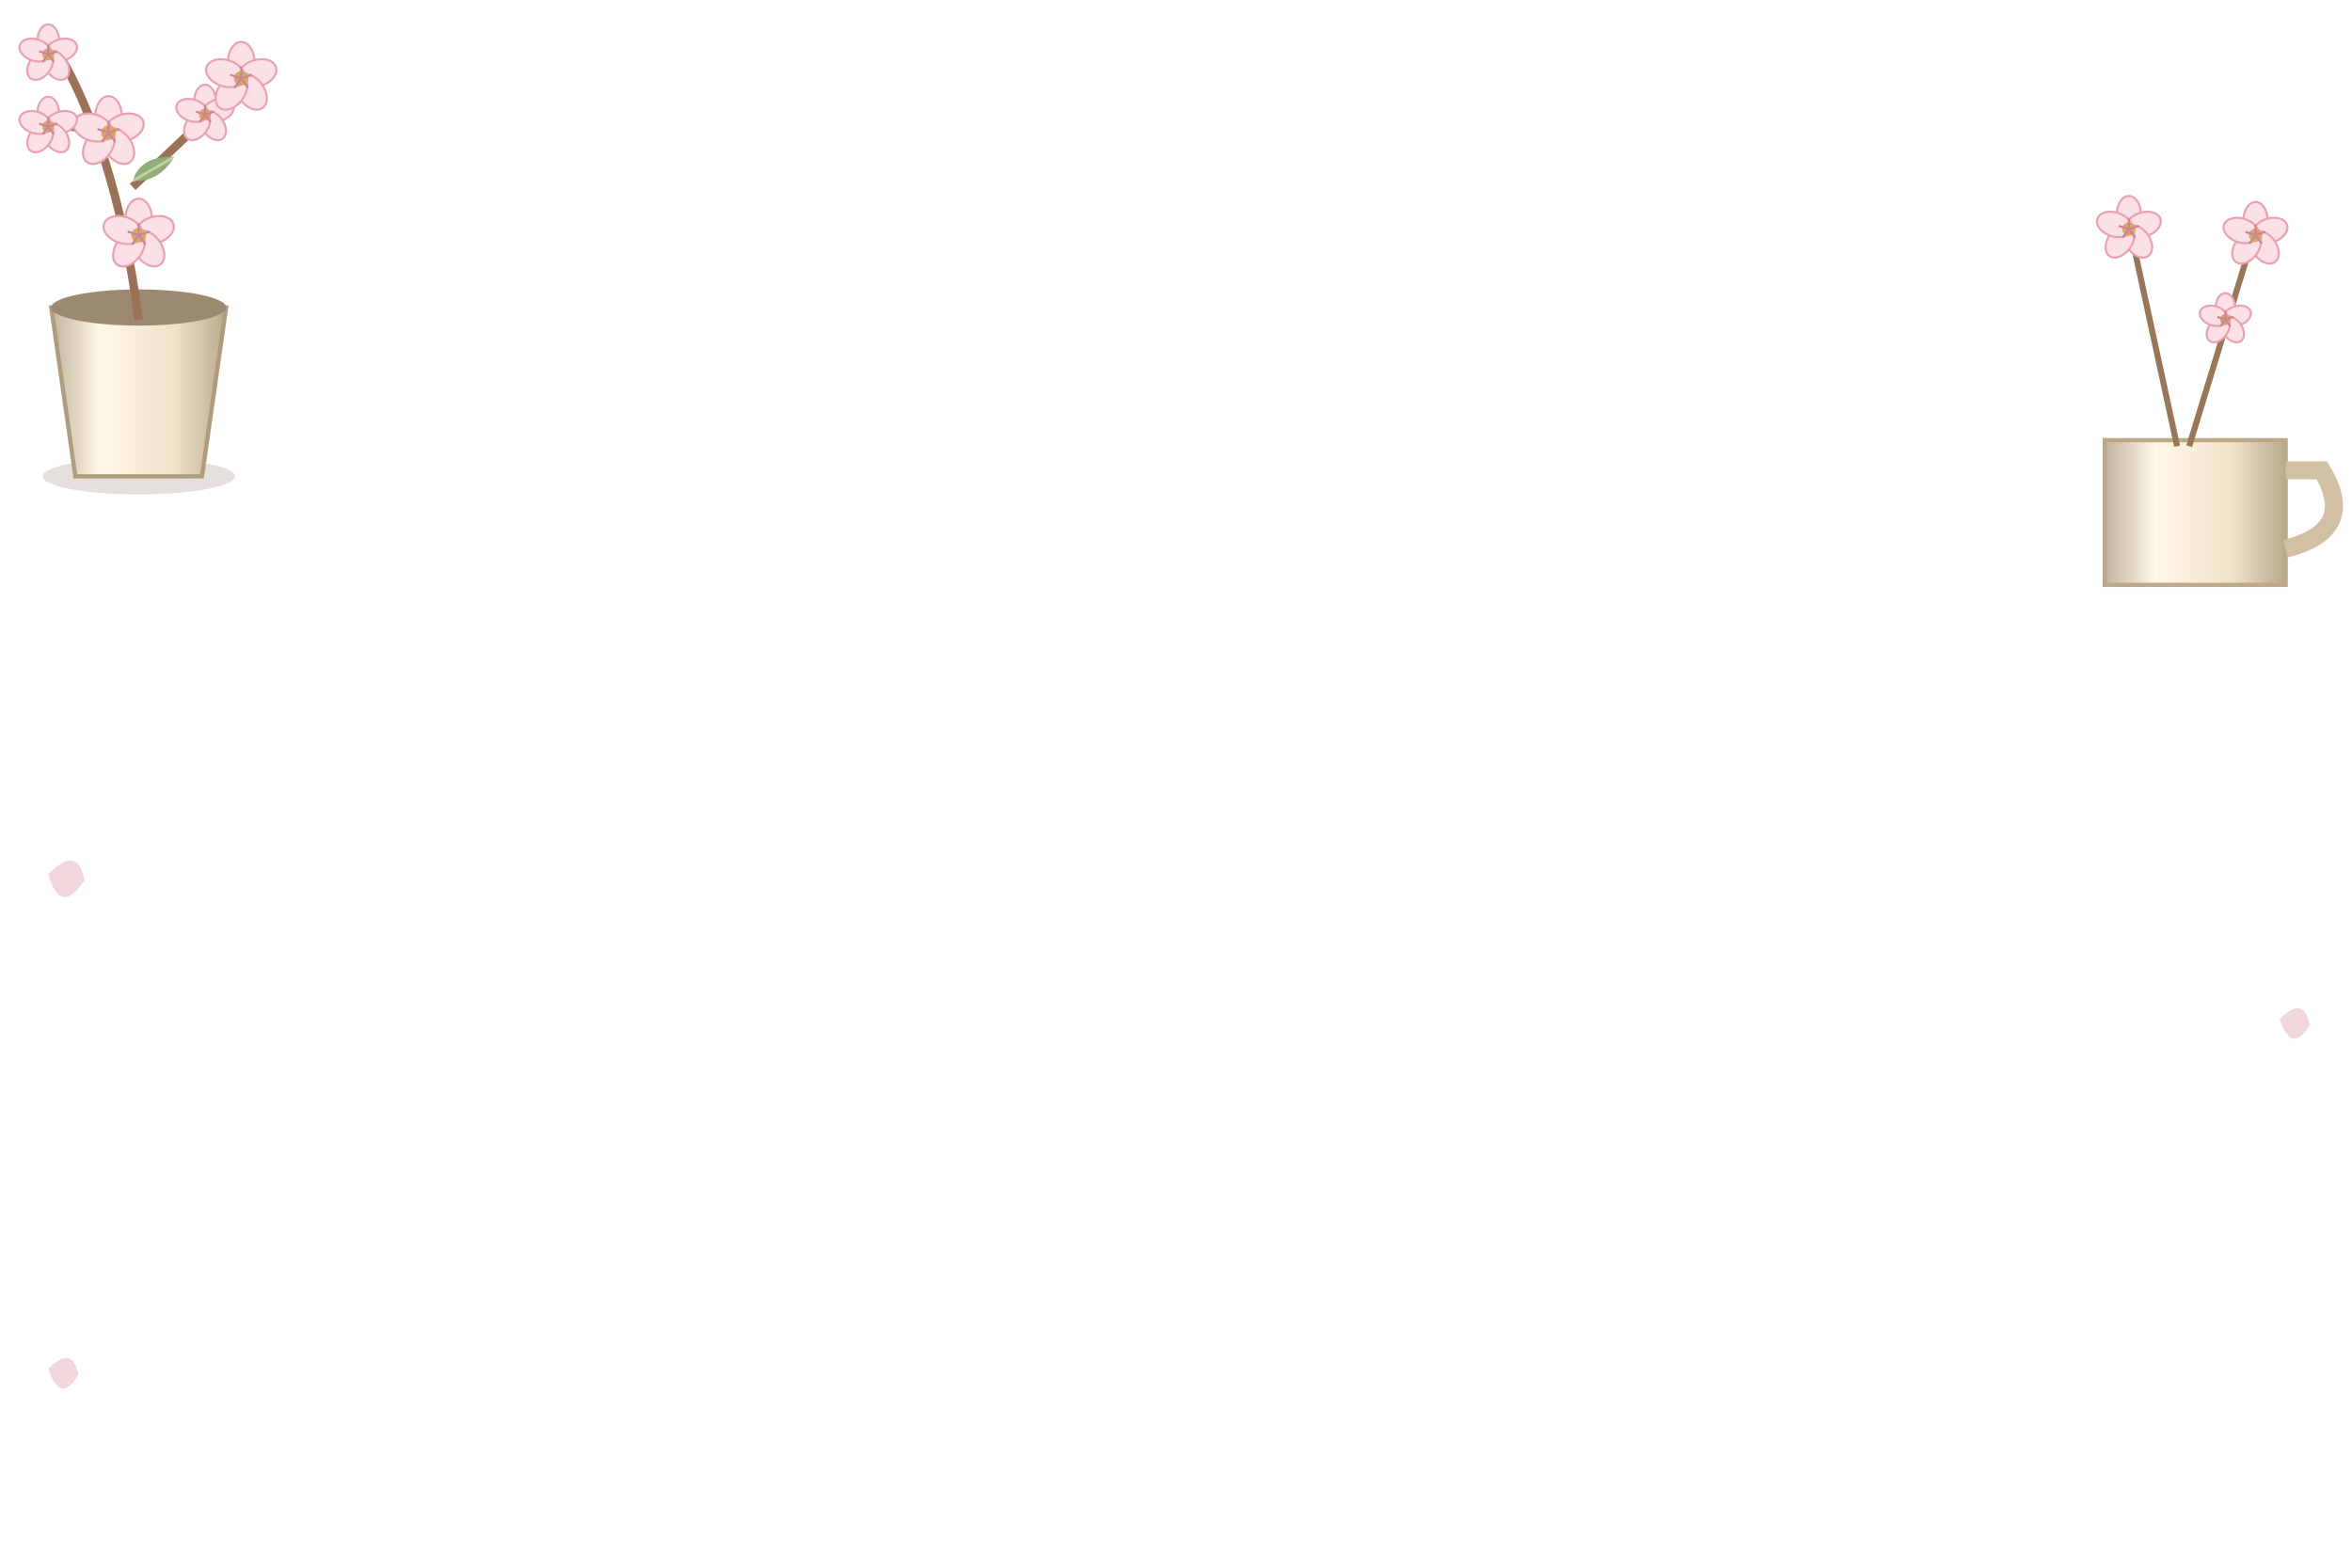
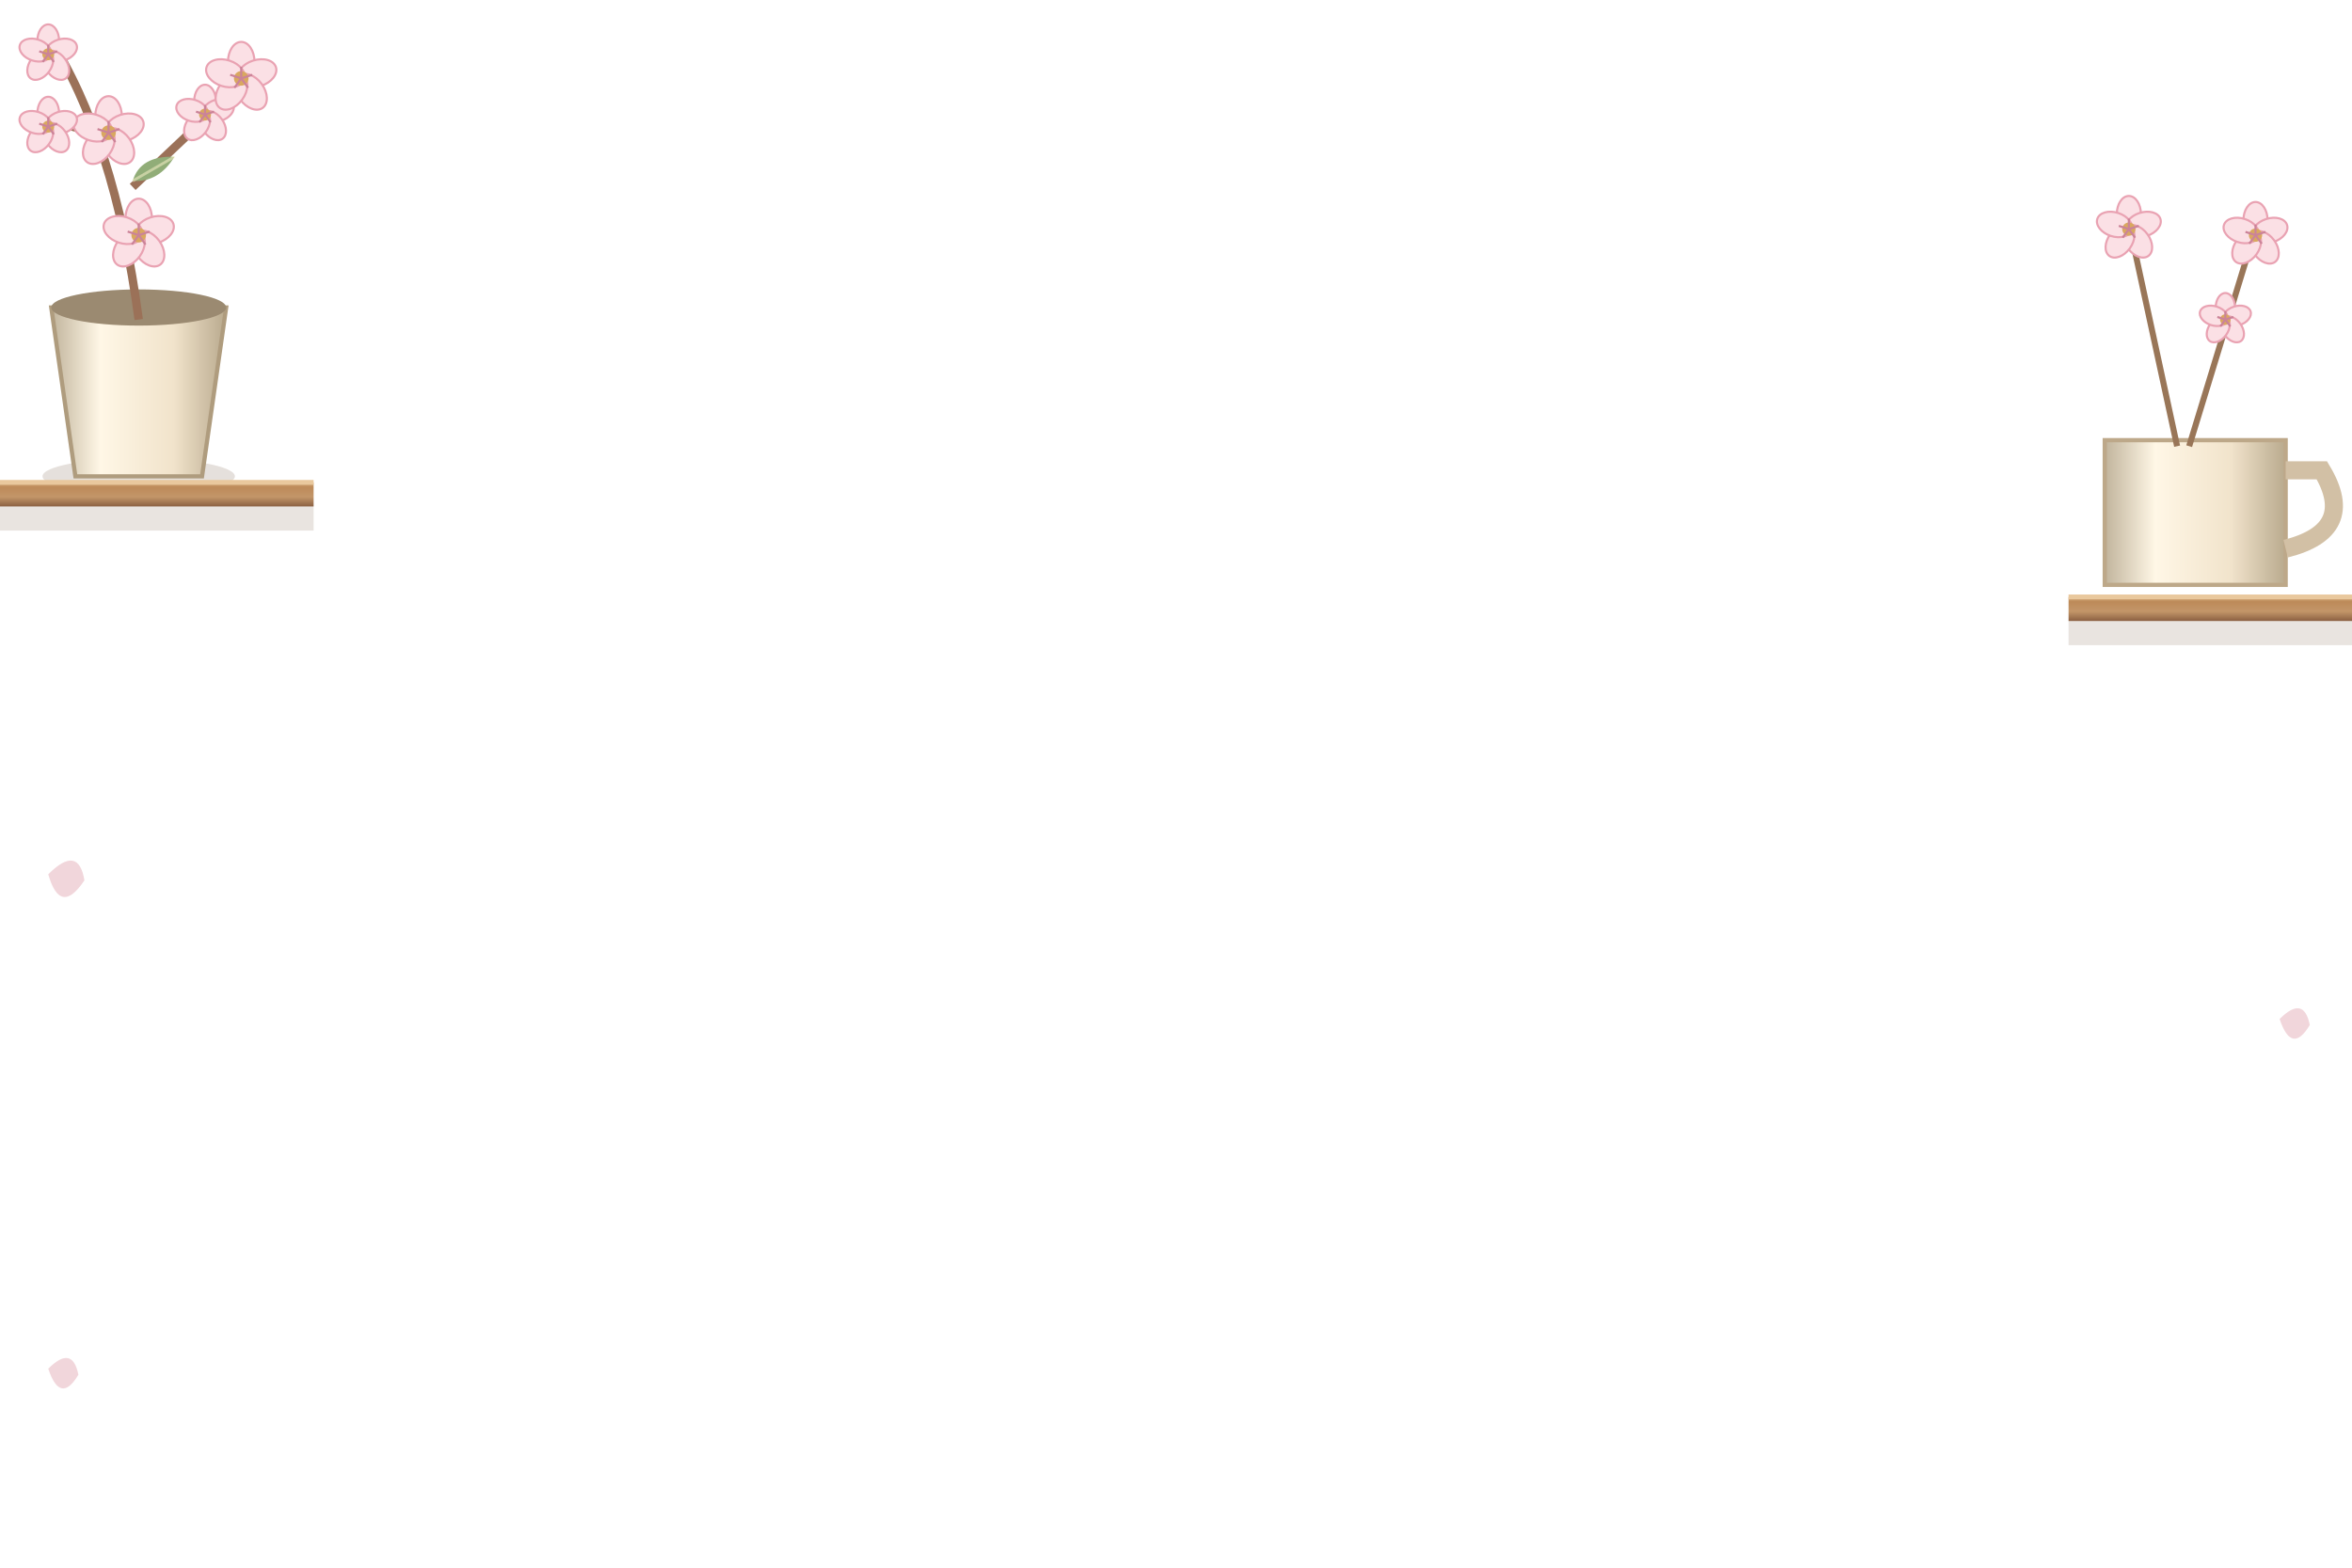
<svg xmlns="http://www.w3.org/2000/svg" width="390" height="260" viewBox="0 0 390 260">
  <defs>
    <linearGradient id="wood" x2="0" y2="1">
      <stop stop-color="#D5AE80" />
      <stop offset=".2" stop-color="#BD8A59" />
      <stop offset=".6" stop-color="#C39669" />
      <stop offset="1" stop-color="#8B6042" />
    </linearGradient>
    <linearGradient id="ceramic">
      <stop stop-color="#C1B49C" />
      <stop offset=".28" stop-color="#FFF7E6" />
      <stop offset=".7" stop-color="#F1E3CB" />
      <stop offset="1" stop-color="#B9AA8E" />
    </linearGradient>
    <linearGradient id="glass">
      <stop stop-color="#fff" stop-opacity=".5" />
      <stop offset=".5" stop-color="#d7e3dd" stop-opacity=".18" />
      <stop offset="1" stop-color="#8baca0" stop-opacity=".5" />
    </linearGradient>
    <radialGradient id="lamp">
      <stop stop-color="#FFDE91" stop-opacity=".8" />
      <stop offset="1" stop-color="#F4C76A" stop-opacity="0" />
    </radialGradient>
    <pattern id="grain" width="120" height="19" patternUnits="userSpaceOnUse">
      <path d="M0 4q30-3 60 0t60 0M10 14q29 4 85-1" fill="none" stroke="#774F31" stroke-width=".5" opacity=".2" />
    </pattern>
  </defs>
  <ellipse cx="23" cy="79" rx="15.95" ry="3" fill="#67452D" opacity=".17" />
  <path d="M8.5 51h29l-4 28h-21Z" fill="url(#ceramic)" stroke="#AF9C7E" stroke-width=".7" />
  <ellipse cx="23" cy="51" rx="14.5" ry="3" fill="#9B8A71" />
  <path d="M23 53Q19 23 8 6M22 31L40 14M19 23L5 19" fill="none" stroke="#9B7158" stroke-width="1.4" />
  <g transform="translate(8 9)">
    <ellipse cy="-2.25" rx="1.8" ry="2.7" transform="rotate(0)" fill="#FBE0E5" stroke="#E9A2B2" stroke-width=".35" />
    <ellipse cy="-2.25" rx="1.8" ry="2.7" transform="rotate(72)" fill="#FBE0E5" stroke="#E9A2B2" stroke-width=".35" />
    <ellipse cy="-2.25" rx="1.8" ry="2.7" transform="rotate(144)" fill="#FBE0E5" stroke="#E9A2B2" stroke-width=".35" />
    <ellipse cy="-2.25" rx="1.8" ry="2.7" transform="rotate(216)" fill="#FBE0E5" stroke="#E9A2B2" stroke-width=".35" />
    <ellipse cy="-2.25" rx="1.8" ry="2.7" transform="rotate(288)" fill="#FBE0E5" stroke="#E9A2B2" stroke-width=".35" />
    <circle r="0.99" fill="#D9A85F" />
    <path d="M0 0v-1.575" transform="rotate(0)" stroke="#CB8398" stroke-width=".35" />
    <path d="M0 0v-1.575" transform="rotate(72)" stroke="#CB8398" stroke-width=".35" />
    <path d="M0 0v-1.575" transform="rotate(144)" stroke="#CB8398" stroke-width=".35" />
    <path d="M0 0v-1.575" transform="rotate(216)" stroke="#CB8398" stroke-width=".35" />
    <path d="M0 0v-1.575" transform="rotate(288)" stroke="#CB8398" stroke-width=".35" />
  </g>
  <g transform="translate(18 22)">
    <ellipse cy="-2.75" rx="2.2" ry="3.3" transform="rotate(0)" fill="#FBE0E5" stroke="#E9A2B2" stroke-width=".35" />
    <ellipse cy="-2.75" rx="2.2" ry="3.3" transform="rotate(72)" fill="#FBE0E5" stroke="#E9A2B2" stroke-width=".35" />
    <ellipse cy="-2.75" rx="2.2" ry="3.3" transform="rotate(144)" fill="#FBE0E5" stroke="#E9A2B2" stroke-width=".35" />
    <ellipse cy="-2.75" rx="2.2" ry="3.3" transform="rotate(216)" fill="#FBE0E5" stroke="#E9A2B2" stroke-width=".35" />
    <ellipse cy="-2.75" rx="2.2" ry="3.3" transform="rotate(288)" fill="#FBE0E5" stroke="#E9A2B2" stroke-width=".35" />
    <circle r="1.21" fill="#D9A85F" />
    <path d="M0 0v-1.925" transform="rotate(0)" stroke="#CB8398" stroke-width=".35" />
    <path d="M0 0v-1.925" transform="rotate(72)" stroke="#CB8398" stroke-width=".35" />
    <path d="M0 0v-1.925" transform="rotate(144)" stroke="#CB8398" stroke-width=".35" />
    <path d="M0 0v-1.925" transform="rotate(216)" stroke="#CB8398" stroke-width=".35" />
    <path d="M0 0v-1.925" transform="rotate(288)" stroke="#CB8398" stroke-width=".35" />
  </g>
  <g transform="translate(34 19)">
    <ellipse cy="-2.25" rx="1.8" ry="2.7" transform="rotate(0)" fill="#FBE0E5" stroke="#E9A2B2" stroke-width=".35" />
    <ellipse cy="-2.25" rx="1.8" ry="2.7" transform="rotate(72)" fill="#FBE0E5" stroke="#E9A2B2" stroke-width=".35" />
    <ellipse cy="-2.25" rx="1.8" ry="2.7" transform="rotate(144)" fill="#FBE0E5" stroke="#E9A2B2" stroke-width=".35" />
    <ellipse cy="-2.25" rx="1.8" ry="2.7" transform="rotate(216)" fill="#FBE0E5" stroke="#E9A2B2" stroke-width=".35" />
    <ellipse cy="-2.25" rx="1.8" ry="2.7" transform="rotate(288)" fill="#FBE0E5" stroke="#E9A2B2" stroke-width=".35" />
    <circle r="0.99" fill="#D9A85F" />
    <path d="M0 0v-1.575" transform="rotate(0)" stroke="#CB8398" stroke-width=".35" />
    <path d="M0 0v-1.575" transform="rotate(72)" stroke="#CB8398" stroke-width=".35" />
    <path d="M0 0v-1.575" transform="rotate(144)" stroke="#CB8398" stroke-width=".35" />
    <path d="M0 0v-1.575" transform="rotate(216)" stroke="#CB8398" stroke-width=".35" />
    <path d="M0 0v-1.575" transform="rotate(288)" stroke="#CB8398" stroke-width=".35" />
  </g>
  <g transform="translate(40 13)">
    <ellipse cy="-2.75" rx="2.2" ry="3.3" transform="rotate(0)" fill="#FBE0E5" stroke="#E9A2B2" stroke-width=".35" />
    <ellipse cy="-2.75" rx="2.2" ry="3.3" transform="rotate(72)" fill="#FBE0E5" stroke="#E9A2B2" stroke-width=".35" />
    <ellipse cy="-2.75" rx="2.2" ry="3.3" transform="rotate(144)" fill="#FBE0E5" stroke="#E9A2B2" stroke-width=".35" />
    <ellipse cy="-2.75" rx="2.2" ry="3.3" transform="rotate(216)" fill="#FBE0E5" stroke="#E9A2B2" stroke-width=".35" />
    <ellipse cy="-2.75" rx="2.2" ry="3.3" transform="rotate(288)" fill="#FBE0E5" stroke="#E9A2B2" stroke-width=".35" />
    <circle r="1.21" fill="#D9A85F" />
    <path d="M0 0v-1.925" transform="rotate(0)" stroke="#CB8398" stroke-width=".35" />
    <path d="M0 0v-1.925" transform="rotate(72)" stroke="#CB8398" stroke-width=".35" />
    <path d="M0 0v-1.925" transform="rotate(144)" stroke="#CB8398" stroke-width=".35" />
    <path d="M0 0v-1.925" transform="rotate(216)" stroke="#CB8398" stroke-width=".35" />
    <path d="M0 0v-1.925" transform="rotate(288)" stroke="#CB8398" stroke-width=".35" />
  </g>
  <g transform="translate(8 21)">
    <ellipse cy="-2.25" rx="1.8" ry="2.7" transform="rotate(0)" fill="#FBE0E5" stroke="#E9A2B2" stroke-width=".35" />
    <ellipse cy="-2.25" rx="1.8" ry="2.7" transform="rotate(72)" fill="#FBE0E5" stroke="#E9A2B2" stroke-width=".35" />
    <ellipse cy="-2.25" rx="1.8" ry="2.7" transform="rotate(144)" fill="#FBE0E5" stroke="#E9A2B2" stroke-width=".35" />
    <ellipse cy="-2.25" rx="1.8" ry="2.7" transform="rotate(216)" fill="#FBE0E5" stroke="#E9A2B2" stroke-width=".35" />
    <ellipse cy="-2.25" rx="1.8" ry="2.7" transform="rotate(288)" fill="#FBE0E5" stroke="#E9A2B2" stroke-width=".35" />
    <circle r="0.99" fill="#D9A85F" />
    <path d="M0 0v-1.575" transform="rotate(0)" stroke="#CB8398" stroke-width=".35" />
    <path d="M0 0v-1.575" transform="rotate(72)" stroke="#CB8398" stroke-width=".35" />
    <path d="M0 0v-1.575" transform="rotate(144)" stroke="#CB8398" stroke-width=".35" />
    <path d="M0 0v-1.575" transform="rotate(216)" stroke="#CB8398" stroke-width=".35" />
    <path d="M0 0v-1.575" transform="rotate(288)" stroke="#CB8398" stroke-width=".35" />
  </g>
  <g transform="translate(23 39)">
    <ellipse cy="-2.75" rx="2.2" ry="3.3" transform="rotate(0)" fill="#FBE0E5" stroke="#E9A2B2" stroke-width=".35" />
    <ellipse cy="-2.75" rx="2.2" ry="3.3" transform="rotate(72)" fill="#FBE0E5" stroke="#E9A2B2" stroke-width=".35" />
    <ellipse cy="-2.75" rx="2.2" ry="3.3" transform="rotate(144)" fill="#FBE0E5" stroke="#E9A2B2" stroke-width=".35" />
    <ellipse cy="-2.75" rx="2.2" ry="3.3" transform="rotate(216)" fill="#FBE0E5" stroke="#E9A2B2" stroke-width=".35" />
    <ellipse cy="-2.75" rx="2.2" ry="3.3" transform="rotate(288)" fill="#FBE0E5" stroke="#E9A2B2" stroke-width=".35" />
    <circle r="1.21" fill="#D9A85F" />
    <path d="M0 0v-1.925" transform="rotate(0)" stroke="#CB8398" stroke-width=".35" />
    <path d="M0 0v-1.925" transform="rotate(72)" stroke="#CB8398" stroke-width=".35" />
    <path d="M0 0v-1.925" transform="rotate(144)" stroke="#CB8398" stroke-width=".35" />
    <path d="M0 0v-1.925" transform="rotate(216)" stroke="#CB8398" stroke-width=".35" />
    <path d="M0 0v-1.925" transform="rotate(288)" stroke="#CB8398" stroke-width=".35" />
  </g>
  <g transform="translate(22 30) rotate(-30)">
    <path d="M0 0Q3.2 -3 8 0Q3.6 2.4 0 0Z" fill="#91AD78" />
    <path d="M0 0L8 0" stroke="#fff5ce" stroke-width=".45" opacity=".5" />
  </g>
  <path d="M349 73h30v24h-30Z" fill="url(#ceramic)" stroke="#BDA889" stroke-width=".7" />
  <path d="M379 78h6q6 10-6 13" stroke="#D2C0A5" stroke-width="3" fill="none" />
  <path d="M361 74l-8-37M363 74l11-36" stroke="#997658" stroke-width="1" />
  <g transform="translate(353 38)">
    <ellipse cy="-2.5" rx="2" ry="3" transform="rotate(0)" fill="#FBE0E5" stroke="#E9A2B2" stroke-width=".35" />
    <ellipse cy="-2.5" rx="2" ry="3" transform="rotate(72)" fill="#FBE0E5" stroke="#E9A2B2" stroke-width=".35" />
    <ellipse cy="-2.5" rx="2" ry="3" transform="rotate(144)" fill="#FBE0E5" stroke="#E9A2B2" stroke-width=".35" />
    <ellipse cy="-2.5" rx="2" ry="3" transform="rotate(216)" fill="#FBE0E5" stroke="#E9A2B2" stroke-width=".35" />
    <ellipse cy="-2.5" rx="2" ry="3" transform="rotate(288)" fill="#FBE0E5" stroke="#E9A2B2" stroke-width=".35" />
    <circle r="1.1" fill="#D9A85F" />
    <path d="M0 0v-1.75" transform="rotate(0)" stroke="#CB8398" stroke-width=".35" />
    <path d="M0 0v-1.75" transform="rotate(72)" stroke="#CB8398" stroke-width=".35" />
    <path d="M0 0v-1.75" transform="rotate(144)" stroke="#CB8398" stroke-width=".35" />
    <path d="M0 0v-1.75" transform="rotate(216)" stroke="#CB8398" stroke-width=".35" />
    <path d="M0 0v-1.75" transform="rotate(288)" stroke="#CB8398" stroke-width=".35" />
  </g>
  <g transform="translate(374 39)">
    <ellipse cy="-2.5" rx="2" ry="3" transform="rotate(0)" fill="#FBE0E5" stroke="#E9A2B2" stroke-width=".35" />
    <ellipse cy="-2.5" rx="2" ry="3" transform="rotate(72)" fill="#FBE0E5" stroke="#E9A2B2" stroke-width=".35" />
    <ellipse cy="-2.5" rx="2" ry="3" transform="rotate(144)" fill="#FBE0E5" stroke="#E9A2B2" stroke-width=".35" />
    <ellipse cy="-2.5" rx="2" ry="3" transform="rotate(216)" fill="#FBE0E5" stroke="#E9A2B2" stroke-width=".35" />
    <ellipse cy="-2.5" rx="2" ry="3" transform="rotate(288)" fill="#FBE0E5" stroke="#E9A2B2" stroke-width=".35" />
    <circle r="1.1" fill="#D9A85F" />
    <path d="M0 0v-1.75" transform="rotate(0)" stroke="#CB8398" stroke-width=".35" />
    <path d="M0 0v-1.75" transform="rotate(72)" stroke="#CB8398" stroke-width=".35" />
    <path d="M0 0v-1.75" transform="rotate(144)" stroke="#CB8398" stroke-width=".35" />
    <path d="M0 0v-1.75" transform="rotate(216)" stroke="#CB8398" stroke-width=".35" />
    <path d="M0 0v-1.75" transform="rotate(288)" stroke="#CB8398" stroke-width=".35" />
  </g>
  <g transform="translate(369 53)">
    <ellipse cy="-2" rx="1.6" ry="2.4" transform="rotate(0)" fill="#FBE0E5" stroke="#E9A2B2" stroke-width=".35" />
    <ellipse cy="-2" rx="1.6" ry="2.4" transform="rotate(72)" fill="#FBE0E5" stroke="#E9A2B2" stroke-width=".35" />
    <ellipse cy="-2" rx="1.6" ry="2.4" transform="rotate(144)" fill="#FBE0E5" stroke="#E9A2B2" stroke-width=".35" />
    <ellipse cy="-2" rx="1.6" ry="2.4" transform="rotate(216)" fill="#FBE0E5" stroke="#E9A2B2" stroke-width=".35" />
    <ellipse cy="-2" rx="1.6" ry="2.4" transform="rotate(288)" fill="#FBE0E5" stroke="#E9A2B2" stroke-width=".35" />
    <circle r="0.88" fill="#D9A85F" />
    <path d="M0 0v-1.4" transform="rotate(0)" stroke="#CB8398" stroke-width=".35" />
    <path d="M0 0v-1.4" transform="rotate(72)" stroke="#CB8398" stroke-width=".35" />
    <path d="M0 0v-1.4" transform="rotate(144)" stroke="#CB8398" stroke-width=".35" />
    <path d="M0 0v-1.4" transform="rotate(216)" stroke="#CB8398" stroke-width=".35" />
    <path d="M0 0v-1.4" transform="rotate(288)" stroke="#CB8398" stroke-width=".35" />
  </g>
  <g fill="#E6B4BD" opacity=".55">
    <path d="M8 145q5-5 6 1q-4 6-6-1M378 169q4-4 5 1q-3 5-5-1M8 227q4-4 5 1q-3 5-5-1" />
  </g>
+   <path d="M0 84h52v4h-52Z" fill="#694830" opacity=".15" />
+   <path d="M0 80h52v4h-52Z" fill="url(#wood)" />
+   <path d="M0 80h52" stroke="#E9C89D" stroke-width=".8" />
+   <path d="M343 103h47v4h-47Z" fill="#694830" opacity=".15" />
+   <path d="M343 99h47v4h-47Z" fill="url(#wood)" />
+   <path d="M343 99h47" stroke="#E9C89D" stroke-width=".8" />
</svg>
